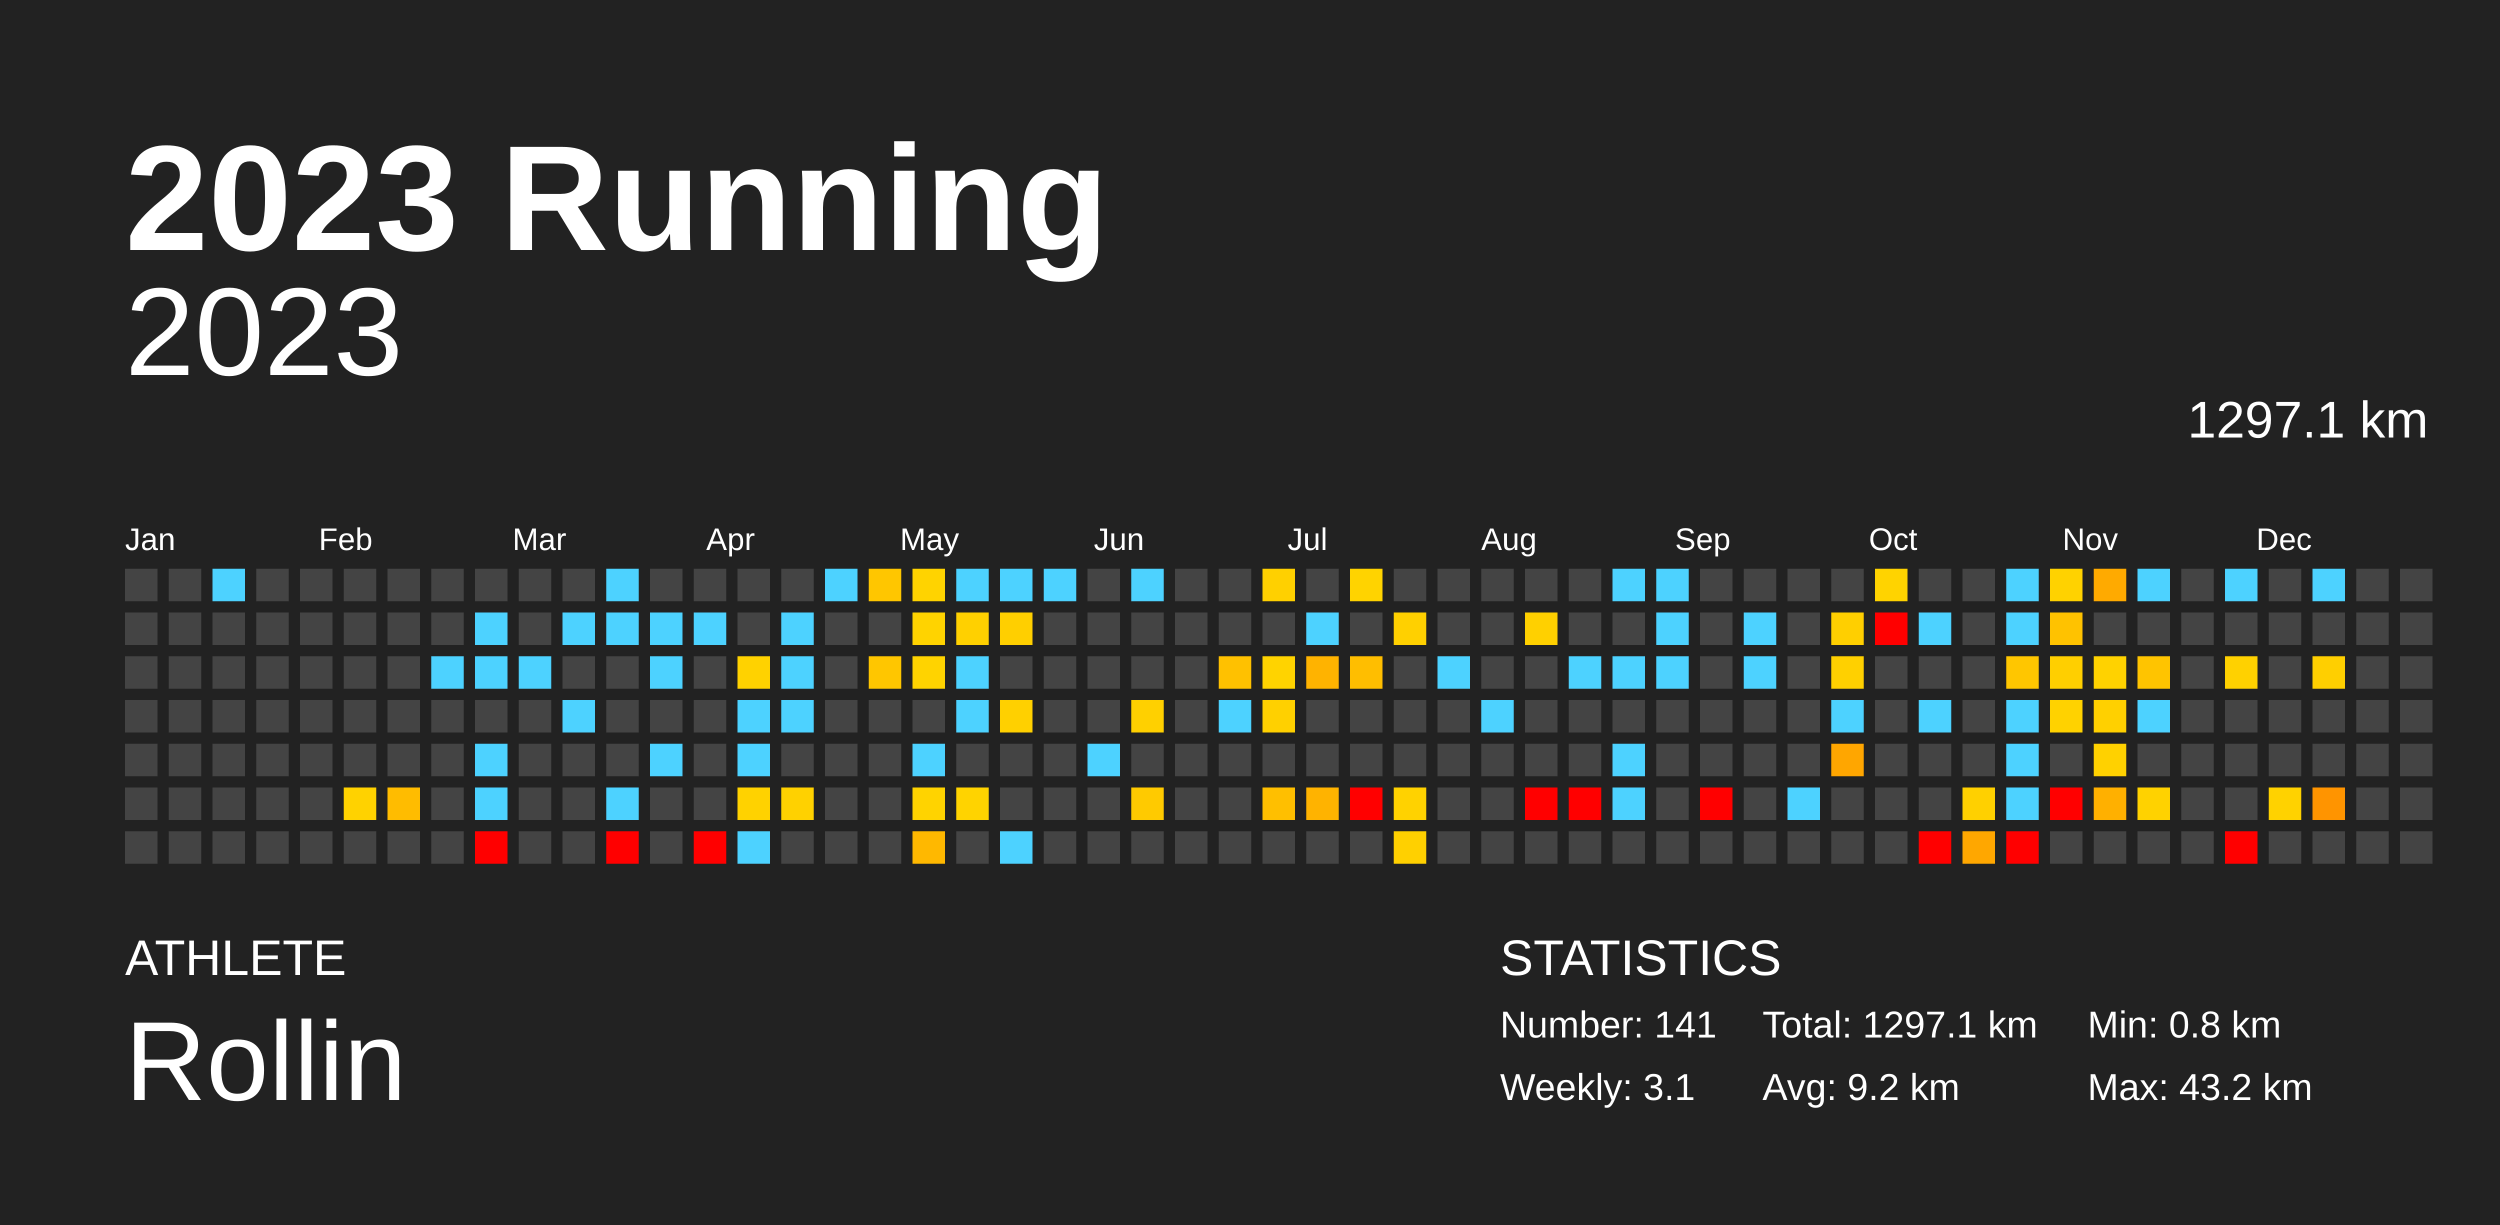
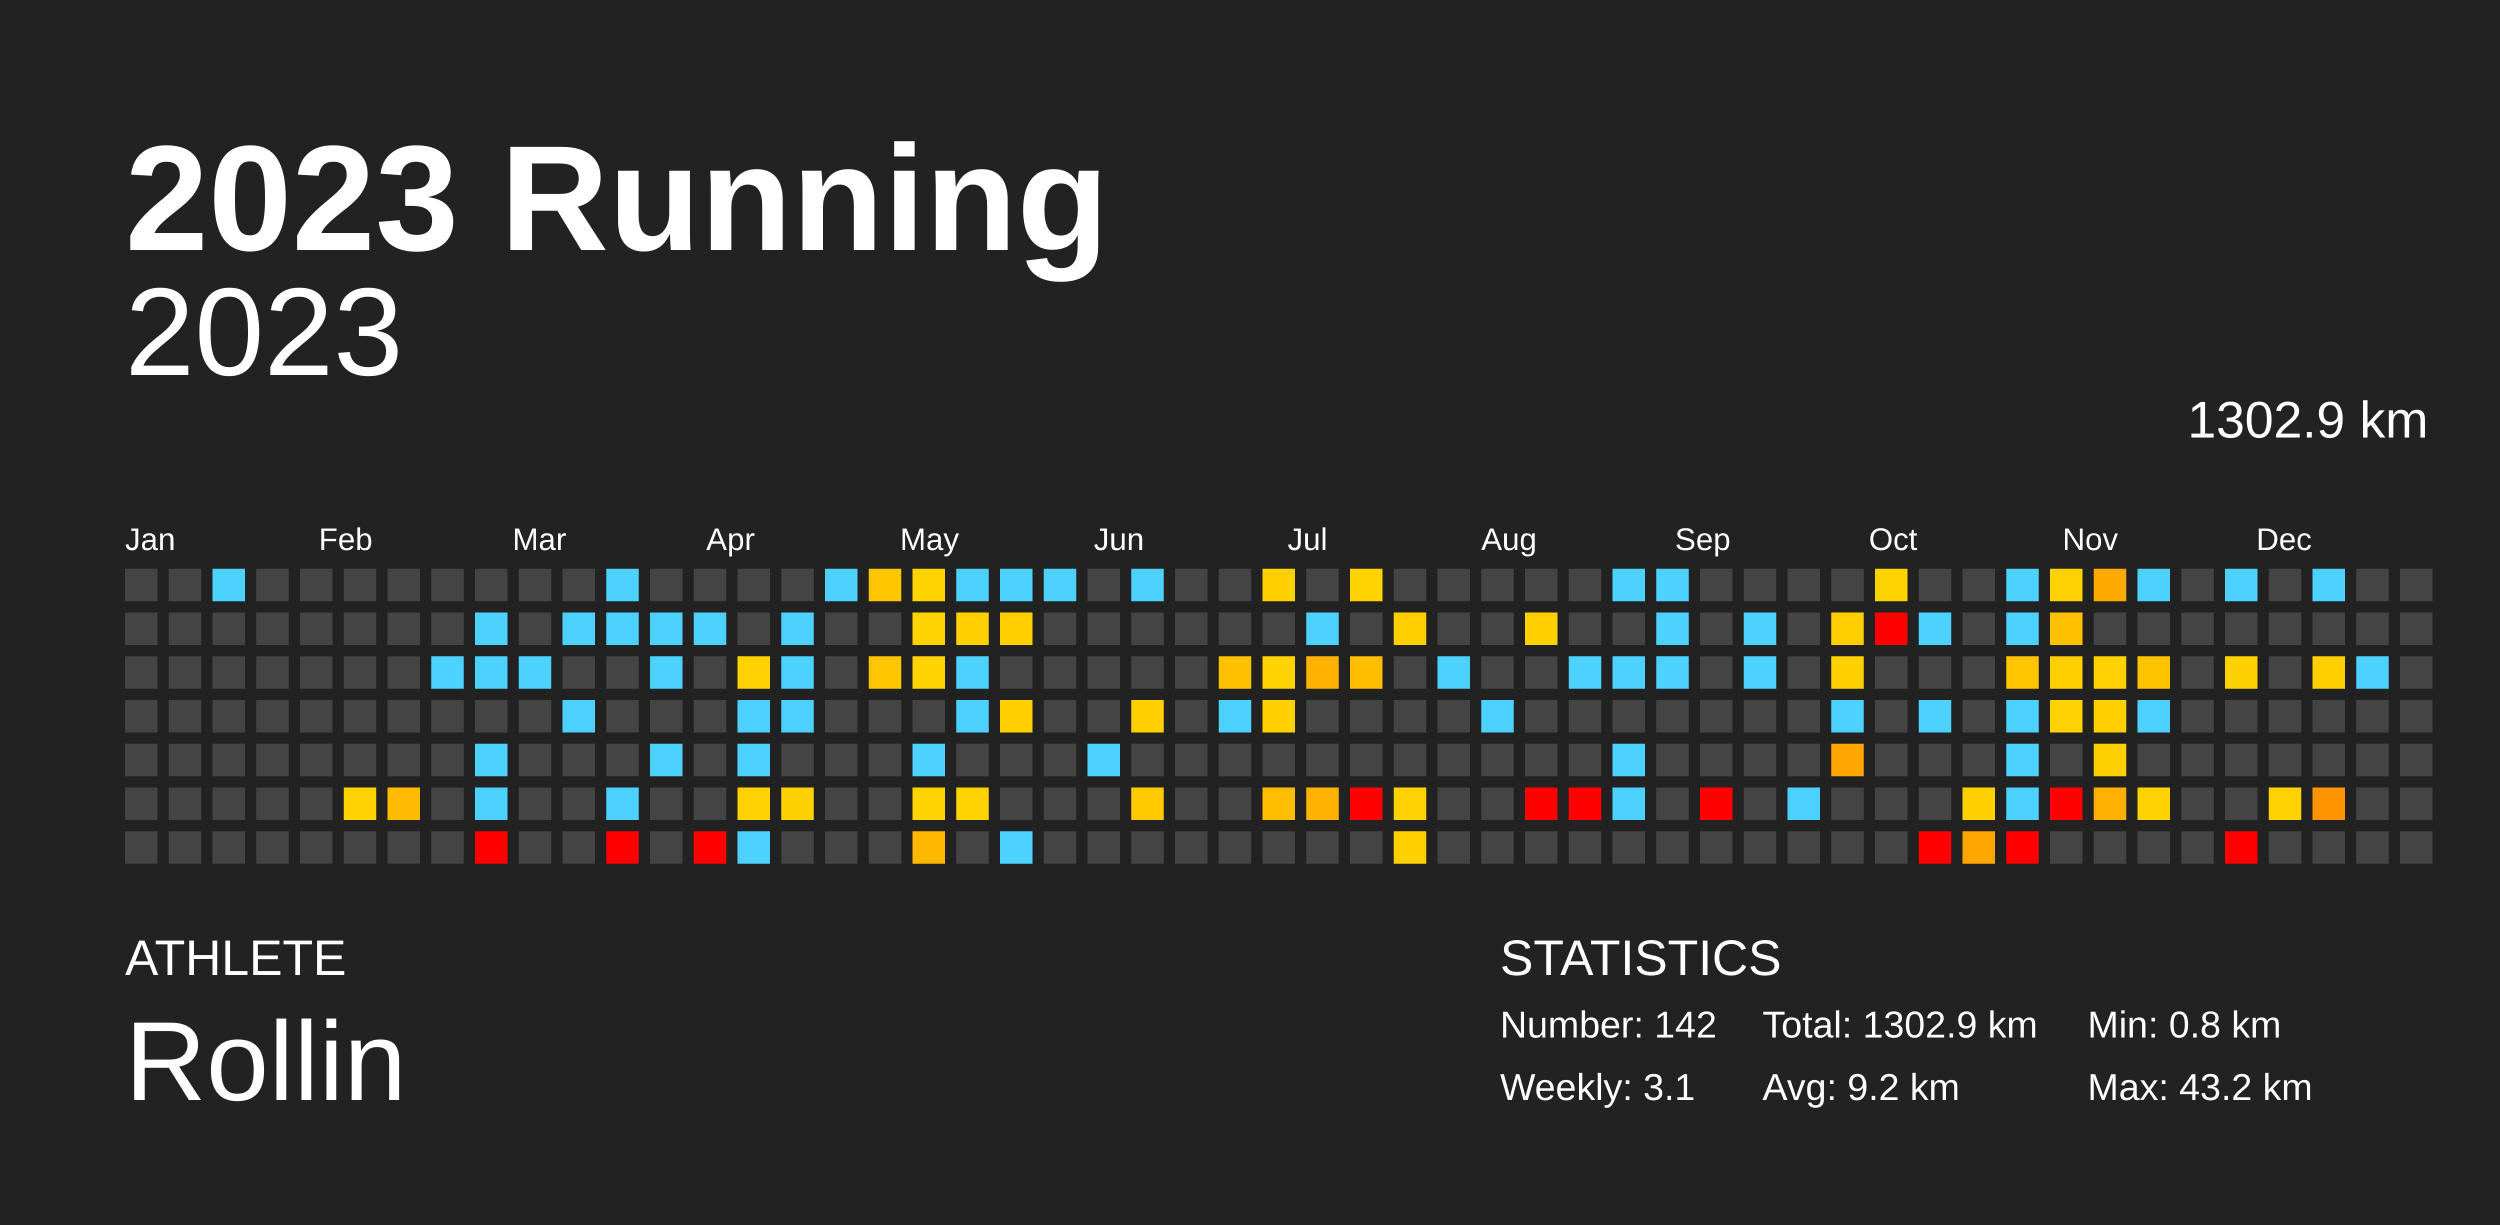
<svg xmlns="http://www.w3.org/2000/svg" baseProfile="full" height="98mm" version="1.1" viewBox="0,0,200,98" width="200mm">
  <defs />
  <rect fill="#222222" height="98" width="200" x="0" y="0" />
  <text fill="#FFFFFF" style="font-size:12px; font-family:Arial; font-weight:bold;" x="10" y="20">2023 Running</text>
  <text fill="#FFFFFF" style="font-size:4px; font-family:Arial" x="10" y="78">ATHLETE</text>
  <text fill="#FFFFFF" style="font-size:9px; font-family:Arial" x="10" y="88">Rollin</text>
  <text fill="#FFFFFF" style="font-size:4px; font-family:Arial" x="120" y="78">STATISTICS</text>
-   <text fill="#FFFFFF" style="font-size:3px; font-family:Arial" x="120" y="83">Number: 141</text>
+   <text fill="#FFFFFF" style="font-size:3px; font-family:Arial" x="120" y="83">Number: 142</text>
  <text fill="#FFFFFF" style="font-size:3px; font-family:Arial" x="120" y="88">Weekly: 3.1</text>
-   <text fill="#FFFFFF" style="font-size:3px; font-family:Arial" x="141" y="83">Total: 1297.1 km</text>
+   <text fill="#FFFFFF" style="font-size:3px; font-family:Arial" x="141" y="83">Total: 1302.9 km</text>
  <text fill="#FFFFFF" style="font-size:3px; font-family:Arial" x="141" y="88">Avg: 9.2 km</text>
  <text fill="#FFFFFF" style="font-size:3px; font-family:Arial" x="167" y="83">Min: 0.8 km</text>
  <text fill="#FFFFFF" style="font-size:3px; font-family:Arial" x="167" y="88">Max: 43.2 km</text>
  <text alignment-baseline="hanging" fill="#FFFFFF" style="font-size:10.0px; font-family:Arial;" x="10" y="30">2023</text>
-   <text alignment-baseline="hanging" fill="#FFFFFF" style="font-size:4.125px; font-family:Arial;" x="175" y="35">1297.1 km</text>
+   <text alignment-baseline="hanging" fill="#FFFFFF" style="font-size:4.125px; font-family:Arial;" x="175" y="35">1302.9 km</text>
  <text fill="#FFFFFF" style="font-size:2.5px; font-family:Arial" x="10.0" y="44">Jan</text>
  <text fill="#FFFFFF" style="font-size:2.5px; font-family:Arial" x="25.5" y="44">Feb</text>
  <text fill="#FFFFFF" style="font-size:2.5px; font-family:Arial" x="41.0" y="44">Mar</text>
  <text fill="#FFFFFF" style="font-size:2.5px; font-family:Arial" x="56.5" y="44">Apr</text>
  <text fill="#FFFFFF" style="font-size:2.5px; font-family:Arial" x="72.0" y="44">May</text>
  <text fill="#FFFFFF" style="font-size:2.5px; font-family:Arial" x="87.5" y="44">Jun</text>
  <text fill="#FFFFFF" style="font-size:2.5px; font-family:Arial" x="103.0" y="44">Jul</text>
  <text fill="#FFFFFF" style="font-size:2.5px; font-family:Arial" x="118.5" y="44">Aug</text>
  <text fill="#FFFFFF" style="font-size:2.5px; font-family:Arial" x="134.0" y="44">Sep</text>
  <text fill="#FFFFFF" style="font-size:2.5px; font-family:Arial" x="149.5" y="44">Oct</text>
  <text fill="#FFFFFF" style="font-size:2.5px; font-family:Arial" x="165.0" y="44">Nov</text>
  <text fill="#FFFFFF" style="font-size:2.5px; font-family:Arial" x="180.5" y="44">Dec</text>
  <rect fill="#444444" height="2.6" width="2.6" x="10.0" y="45.5" />
  <rect fill="#444444" height="2.6" width="2.6" x="10.0" y="49.0" />
  <rect fill="#444444" height="2.6" width="2.6" x="10.0" y="52.5" />
  <rect fill="#444444" height="2.6" width="2.6" x="10.0" y="56.0" />
  <rect fill="#444444" height="2.6" width="2.6" x="10.0" y="59.5" />
  <rect fill="#444444" height="2.6" width="2.6" x="10.0" y="63.0" />
  <rect fill="#444444" height="2.6" width="2.6" x="10.0" y="66.5" />
  <rect fill="#444444" height="2.6" width="2.6" x="13.5" y="45.5" />
  <rect fill="#444444" height="2.6" width="2.6" x="13.5" y="49.0" />
  <rect fill="#444444" height="2.6" width="2.6" x="13.5" y="52.5" />
  <rect fill="#444444" height="2.6" width="2.6" x="13.5" y="56.0" />
  <rect fill="#444444" height="2.6" width="2.6" x="13.5" y="59.5" />
  <rect fill="#444444" height="2.6" width="2.6" x="13.5" y="63.0" />
  <rect fill="#444444" height="2.6" width="2.6" x="13.5" y="66.5" />
  <rect fill="#4dd2ff" height="2.6" width="2.6" x="17.0" y="45.5" />
  <rect fill="#444444" height="2.6" width="2.6" x="17.0" y="49.0" />
  <rect fill="#444444" height="2.6" width="2.6" x="17.0" y="52.5" />
  <rect fill="#444444" height="2.6" width="2.6" x="17.0" y="56.0" />
  <rect fill="#444444" height="2.6" width="2.6" x="17.0" y="59.5" />
  <rect fill="#444444" height="2.6" width="2.6" x="17.0" y="63.0" />
  <rect fill="#444444" height="2.6" width="2.6" x="17.0" y="66.5" />
  <rect fill="#444444" height="2.6" width="2.6" x="20.5" y="45.5" />
  <rect fill="#444444" height="2.6" width="2.6" x="20.5" y="49.0" />
  <rect fill="#444444" height="2.6" width="2.6" x="20.5" y="52.5" />
  <rect fill="#444444" height="2.6" width="2.6" x="20.5" y="56.0" />
  <rect fill="#444444" height="2.6" width="2.6" x="20.5" y="59.5" />
  <rect fill="#444444" height="2.6" width="2.6" x="20.5" y="63.0" />
  <rect fill="#444444" height="2.6" width="2.6" x="20.5" y="66.5" />
  <rect fill="#444444" height="2.6" width="2.6" x="24.0" y="45.5" />
  <rect fill="#444444" height="2.6" width="2.6" x="24.0" y="49.0" />
  <rect fill="#444444" height="2.6" width="2.6" x="24.0" y="52.5" />
  <rect fill="#444444" height="2.6" width="2.6" x="24.0" y="56.0" />
  <rect fill="#444444" height="2.6" width="2.6" x="24.0" y="59.5" />
  <rect fill="#444444" height="2.6" width="2.6" x="24.0" y="63.0" />
  <rect fill="#444444" height="2.6" width="2.6" x="24.0" y="66.5" />
  <rect fill="#444444" height="2.6" width="2.6" x="27.5" y="45.5" />
  <rect fill="#444444" height="2.6" width="2.6" x="27.5" y="49.0" />
  <rect fill="#444444" height="2.6" width="2.6" x="27.5" y="52.5" />
  <rect fill="#444444" height="2.6" width="2.6" x="27.5" y="56.0" />
  <rect fill="#444444" height="2.6" width="2.6" x="27.5" y="59.5" />
  <rect fill="#ffd200" height="2.6" width="2.6" x="27.5" y="63.0" />
  <rect fill="#444444" height="2.6" width="2.6" x="27.5" y="66.5" />
  <rect fill="#444444" height="2.6" width="2.6" x="31.0" y="45.5" />
  <rect fill="#444444" height="2.6" width="2.6" x="31.0" y="49.0" />
  <rect fill="#444444" height="2.6" width="2.6" x="31.0" y="52.5" />
  <rect fill="#444444" height="2.6" width="2.6" x="31.0" y="56.0" />
  <rect fill="#444444" height="2.6" width="2.6" x="31.0" y="59.5" />
  <rect fill="#ffbc00" height="2.6" width="2.6" x="31.0" y="63.0" />
  <rect fill="#444444" height="2.6" width="2.6" x="31.0" y="66.5" />
  <rect fill="#444444" height="2.6" width="2.6" x="34.5" y="45.5" />
  <rect fill="#444444" height="2.6" width="2.6" x="34.5" y="49.0" />
  <rect fill="#4dd2ff" height="2.6" width="2.6" x="34.5" y="52.5" />
  <rect fill="#444444" height="2.6" width="2.6" x="34.5" y="56.0" />
  <rect fill="#444444" height="2.6" width="2.6" x="34.5" y="59.5" />
  <rect fill="#444444" height="2.6" width="2.6" x="34.5" y="63.0" />
  <rect fill="#444444" height="2.6" width="2.6" x="34.5" y="66.5" />
  <rect fill="#444444" height="2.6" width="2.6" x="38.0" y="45.5" />
  <rect fill="#4dd2ff" height="2.6" width="2.6" x="38.0" y="49.0" />
  <rect fill="#4dd2ff" height="2.6" width="2.6" x="38.0" y="52.5" />
  <rect fill="#444444" height="2.6" width="2.6" x="38.0" y="56.0" />
  <rect fill="#4dd2ff" height="2.6" width="2.6" x="38.0" y="59.5" />
  <rect fill="#4dd2ff" height="2.6" width="2.6" x="38.0" y="63.0" />
  <rect fill="red" height="2.6" width="2.6" x="38.0" y="66.5" />
  <rect fill="#444444" height="2.6" width="2.6" x="41.5" y="45.5" />
  <rect fill="#444444" height="2.6" width="2.6" x="41.5" y="49.0" />
  <rect fill="#4dd2ff" height="2.6" width="2.6" x="41.5" y="52.5" />
  <rect fill="#444444" height="2.6" width="2.6" x="41.5" y="56.0" />
  <rect fill="#444444" height="2.6" width="2.6" x="41.5" y="59.5" />
  <rect fill="#444444" height="2.6" width="2.6" x="41.5" y="63.0" />
  <rect fill="#444444" height="2.6" width="2.6" x="41.5" y="66.5" />
  <rect fill="#444444" height="2.6" width="2.6" x="45.0" y="45.5" />
  <rect fill="#4dd2ff" height="2.6" width="2.6" x="45.0" y="49.0" />
  <rect fill="#444444" height="2.6" width="2.6" x="45.0" y="52.5" />
  <rect fill="#4dd2ff" height="2.6" width="2.6" x="45.0" y="56.0" />
  <rect fill="#444444" height="2.6" width="2.6" x="45.0" y="59.5" />
  <rect fill="#444444" height="2.6" width="2.6" x="45.0" y="63.0" />
  <rect fill="#444444" height="2.6" width="2.6" x="45.0" y="66.5" />
  <rect fill="#4dd2ff" height="2.6" width="2.6" x="48.5" y="45.5" />
  <rect fill="#4dd2ff" height="2.6" width="2.6" x="48.5" y="49.0" />
  <rect fill="#444444" height="2.6" width="2.6" x="48.5" y="52.5" />
  <rect fill="#444444" height="2.6" width="2.6" x="48.5" y="56.0" />
  <rect fill="#444444" height="2.6" width="2.6" x="48.5" y="59.5" />
  <rect fill="#4dd2ff" height="2.6" width="2.6" x="48.5" y="63.0" />
  <rect fill="red" height="2.6" width="2.6" x="48.5" y="66.5" />
  <rect fill="#444444" height="2.6" width="2.6" x="52.0" y="45.5" />
  <rect fill="#4dd2ff" height="2.6" width="2.6" x="52.0" y="49.0" />
  <rect fill="#4dd2ff" height="2.6" width="2.6" x="52.0" y="52.5" />
  <rect fill="#444444" height="2.6" width="2.6" x="52.0" y="56.0" />
  <rect fill="#4dd2ff" height="2.6" width="2.6" x="52.0" y="59.5" />
  <rect fill="#444444" height="2.6" width="2.6" x="52.0" y="63.0" />
  <rect fill="#444444" height="2.6" width="2.6" x="52.0" y="66.5" />
  <rect fill="#444444" height="2.6" width="2.6" x="55.5" y="45.5" />
  <rect fill="#4dd2ff" height="2.6" width="2.6" x="55.5" y="49.0" />
  <rect fill="#444444" height="2.6" width="2.6" x="55.5" y="52.5" />
  <rect fill="#444444" height="2.6" width="2.6" x="55.5" y="56.0" />
  <rect fill="#444444" height="2.6" width="2.6" x="55.5" y="59.5" />
  <rect fill="#444444" height="2.6" width="2.6" x="55.5" y="63.0" />
  <rect fill="red" height="2.6" width="2.6" x="55.5" y="66.5" />
  <rect fill="#444444" height="2.6" width="2.6" x="59.0" y="45.5" />
  <rect fill="#444444" height="2.6" width="2.6" x="59.0" y="49.0" />
  <rect fill="#ffd200" height="2.6" width="2.6" x="59.0" y="52.5" />
  <rect fill="#4dd2ff" height="2.6" width="2.6" x="59.0" y="56.0" />
  <rect fill="#4dd2ff" height="2.6" width="2.6" x="59.0" y="59.5" />
  <rect fill="#ffd200" height="2.6" width="2.6" x="59.0" y="63.0" />
  <rect fill="#4dd2ff" height="2.6" width="2.6" x="59.0" y="66.5" />
  <rect fill="#444444" height="2.6" width="2.6" x="62.5" y="45.5" />
  <rect fill="#4dd2ff" height="2.6" width="2.6" x="62.5" y="49.0" />
  <rect fill="#4dd2ff" height="2.6" width="2.6" x="62.5" y="52.5" />
  <rect fill="#4dd2ff" height="2.6" width="2.6" x="62.5" y="56.0" />
  <rect fill="#444444" height="2.6" width="2.6" x="62.5" y="59.5" />
  <rect fill="#ffd100" height="2.6" width="2.6" x="62.5" y="63.0" />
  <rect fill="#444444" height="2.6" width="2.6" x="62.5" y="66.5" />
  <rect fill="#4dd2ff" height="2.6" width="2.6" x="66.0" y="45.5" />
  <rect fill="#444444" height="2.6" width="2.6" x="66.0" y="49.0" />
  <rect fill="#444444" height="2.6" width="2.6" x="66.0" y="52.5" />
  <rect fill="#444444" height="2.6" width="2.6" x="66.0" y="56.0" />
  <rect fill="#444444" height="2.6" width="2.6" x="66.0" y="59.5" />
  <rect fill="#444444" height="2.6" width="2.6" x="66.0" y="63.0" />
  <rect fill="#444444" height="2.6" width="2.6" x="66.0" y="66.5" />
  <rect fill="#ffc600" height="2.6" width="2.6" x="69.5" y="45.5" />
  <rect fill="#444444" height="2.6" width="2.6" x="69.5" y="49.0" />
  <rect fill="#ffc600" height="2.6" width="2.6" x="69.5" y="52.5" />
  <rect fill="#444444" height="2.6" width="2.6" x="69.5" y="56.0" />
  <rect fill="#444444" height="2.6" width="2.6" x="69.5" y="59.5" />
  <rect fill="#444444" height="2.6" width="2.6" x="69.5" y="63.0" />
  <rect fill="#444444" height="2.6" width="2.6" x="69.5" y="66.5" />
  <rect fill="#ffd300" height="2.6" width="2.6" x="73.0" y="45.5" />
  <rect fill="#ffd300" height="2.6" width="2.6" x="73.0" y="49.0" />
  <rect fill="#ffd300" height="2.6" width="2.6" x="73.0" y="52.5" />
  <rect fill="#444444" height="2.6" width="2.6" x="73.0" y="56.0" />
  <rect fill="#4dd2ff" height="2.6" width="2.6" x="73.0" y="59.5" />
  <rect fill="#ffd300" height="2.6" width="2.6" x="73.0" y="63.0" />
  <rect fill="#ffb800" height="2.6" width="2.6" x="73.0" y="66.5" />
  <rect fill="#4dd2ff" height="2.6" width="2.6" x="76.5" y="45.5" />
  <rect fill="#ffd000" height="2.6" width="2.6" x="76.5" y="49.0" />
  <rect fill="#4dd2ff" height="2.6" width="2.6" x="76.5" y="52.5" />
  <rect fill="#4dd2ff" height="2.6" width="2.6" x="76.5" y="56.0" />
  <rect fill="#444444" height="2.6" width="2.6" x="76.5" y="59.5" />
  <rect fill="#ffd300" height="2.6" width="2.6" x="76.5" y="63.0" />
  <rect fill="#444444" height="2.6" width="2.6" x="76.5" y="66.5" />
  <rect fill="#4dd2ff" height="2.6" width="2.6" x="80.0" y="45.5" />
  <rect fill="#ffcf00" height="2.6" width="2.6" x="80.0" y="49.0" />
  <rect fill="#444444" height="2.6" width="2.6" x="80.0" y="52.5" />
  <rect fill="#ffd000" height="2.6" width="2.6" x="80.0" y="56.0" />
  <rect fill="#444444" height="2.6" width="2.6" x="80.0" y="59.5" />
  <rect fill="#444444" height="2.6" width="2.6" x="80.0" y="63.0" />
  <rect fill="#4dd2ff" height="2.6" width="2.6" x="80.0" y="66.5" />
  <rect fill="#4dd2ff" height="2.6" width="2.6" x="83.5" y="45.5" />
  <rect fill="#444444" height="2.6" width="2.6" x="83.5" y="49.0" />
  <rect fill="#444444" height="2.6" width="2.6" x="83.5" y="52.5" />
  <rect fill="#444444" height="2.6" width="2.6" x="83.5" y="56.0" />
  <rect fill="#444444" height="2.6" width="2.6" x="83.5" y="59.5" />
  <rect fill="#444444" height="2.6" width="2.6" x="83.5" y="63.0" />
  <rect fill="#444444" height="2.6" width="2.6" x="83.5" y="66.5" />
  <rect fill="#444444" height="2.6" width="2.6" x="87.0" y="45.5" />
  <rect fill="#444444" height="2.6" width="2.6" x="87.0" y="49.0" />
  <rect fill="#444444" height="2.6" width="2.6" x="87.0" y="52.5" />
  <rect fill="#444444" height="2.6" width="2.6" x="87.0" y="56.0" />
  <rect fill="#4dd2ff" height="2.6" width="2.6" x="87.0" y="59.5" />
  <rect fill="#444444" height="2.6" width="2.6" x="87.0" y="63.0" />
  <rect fill="#444444" height="2.6" width="2.6" x="87.0" y="66.5" />
  <rect fill="#4dd2ff" height="2.6" width="2.6" x="90.5" y="45.5" />
  <rect fill="#444444" height="2.6" width="2.6" x="90.5" y="49.0" />
  <rect fill="#444444" height="2.6" width="2.6" x="90.5" y="52.5" />
  <rect fill="#ffd000" height="2.6" width="2.6" x="90.5" y="56.0" />
  <rect fill="#444444" height="2.6" width="2.6" x="90.5" y="59.5" />
  <rect fill="#ffca00" height="2.6" width="2.6" x="90.5" y="63.0" />
  <rect fill="#444444" height="2.6" width="2.6" x="90.5" y="66.5" />
  <rect fill="#444444" height="2.6" width="2.6" x="94.0" y="45.5" />
  <rect fill="#444444" height="2.6" width="2.6" x="94.0" y="49.0" />
  <rect fill="#444444" height="2.6" width="2.6" x="94.0" y="52.5" />
  <rect fill="#444444" height="2.6" width="2.6" x="94.0" y="56.0" />
  <rect fill="#444444" height="2.6" width="2.6" x="94.0" y="59.5" />
  <rect fill="#444444" height="2.6" width="2.6" x="94.0" y="63.0" />
  <rect fill="#444444" height="2.6" width="2.6" x="94.0" y="66.5" />
  <rect fill="#444444" height="2.6" width="2.6" x="97.5" y="45.5" />
  <rect fill="#444444" height="2.6" width="2.6" x="97.5" y="49.0" />
  <rect fill="#ffc100" height="2.6" width="2.6" x="97.5" y="52.5" />
  <rect fill="#4dd2ff" height="2.6" width="2.6" x="97.5" y="56.0" />
  <rect fill="#444444" height="2.6" width="2.6" x="97.5" y="59.5" />
  <rect fill="#444444" height="2.6" width="2.6" x="97.5" y="63.0" />
  <rect fill="#444444" height="2.6" width="2.6" x="97.5" y="66.5" />
  <rect fill="#ffd000" height="2.6" width="2.6" x="101.0" y="45.5" />
  <rect fill="#444444" height="2.6" width="2.6" x="101.0" y="49.0" />
  <rect fill="#ffd300" height="2.6" width="2.6" x="101.0" y="52.5" />
  <rect fill="#ffd000" height="2.6" width="2.6" x="101.0" y="56.0" />
  <rect fill="#444444" height="2.6" width="2.6" x="101.0" y="59.5" />
  <rect fill="#ffbf00" height="2.6" width="2.6" x="101.0" y="63.0" />
  <rect fill="#444444" height="2.6" width="2.6" x="101.0" y="66.5" />
  <rect fill="#444444" height="2.6" width="2.6" x="104.5" y="45.5" />
  <rect fill="#4dd2ff" height="2.6" width="2.6" x="104.5" y="49.0" />
  <rect fill="#ffb300" height="2.6" width="2.6" x="104.5" y="52.5" />
  <rect fill="#444444" height="2.6" width="2.6" x="104.5" y="56.0" />
  <rect fill="#444444" height="2.6" width="2.6" x="104.5" y="59.5" />
  <rect fill="#ffb300" height="2.6" width="2.6" x="104.5" y="63.0" />
  <rect fill="#444444" height="2.6" width="2.6" x="104.5" y="66.5" />
  <rect fill="#ffd300" height="2.6" width="2.6" x="108.0" y="45.5" />
  <rect fill="#444444" height="2.6" width="2.6" x="108.0" y="49.0" />
  <rect fill="#ffbe00" height="2.6" width="2.6" x="108.0" y="52.5" />
  <rect fill="#444444" height="2.6" width="2.6" x="108.0" y="56.0" />
  <rect fill="#444444" height="2.6" width="2.6" x="108.0" y="59.5" />
  <rect fill="red" height="2.6" width="2.6" x="108.0" y="63.0" />
  <rect fill="#444444" height="2.6" width="2.6" x="108.0" y="66.5" />
  <rect fill="#444444" height="2.6" width="2.6" x="111.5" y="45.5" />
  <rect fill="#ffd000" height="2.6" width="2.6" x="111.5" y="49.0" />
  <rect fill="#444444" height="2.6" width="2.6" x="111.5" y="52.5" />
  <rect fill="#444444" height="2.6" width="2.6" x="111.5" y="56.0" />
  <rect fill="#444444" height="2.6" width="2.6" x="111.5" y="59.5" />
  <rect fill="#ffd200" height="2.6" width="2.6" x="111.5" y="63.0" />
  <rect fill="#ffd000" height="2.6" width="2.6" x="111.5" y="66.5" />
  <rect fill="#444444" height="2.6" width="2.6" x="115.0" y="45.5" />
  <rect fill="#444444" height="2.6" width="2.6" x="115.0" y="49.0" />
  <rect fill="#4dd2ff" height="2.6" width="2.6" x="115.0" y="52.5" />
  <rect fill="#444444" height="2.6" width="2.6" x="115.0" y="56.0" />
  <rect fill="#444444" height="2.6" width="2.6" x="115.0" y="59.5" />
  <rect fill="#444444" height="2.6" width="2.6" x="115.0" y="63.0" />
  <rect fill="#444444" height="2.6" width="2.6" x="115.0" y="66.5" />
  <rect fill="#444444" height="2.6" width="2.6" x="118.5" y="45.5" />
  <rect fill="#444444" height="2.6" width="2.6" x="118.5" y="49.0" />
  <rect fill="#444444" height="2.6" width="2.6" x="118.5" y="52.5" />
  <rect fill="#4dd2ff" height="2.6" width="2.6" x="118.5" y="56.0" />
  <rect fill="#444444" height="2.6" width="2.6" x="118.5" y="59.5" />
  <rect fill="#444444" height="2.6" width="2.6" x="118.5" y="63.0" />
  <rect fill="#444444" height="2.6" width="2.6" x="118.5" y="66.5" />
  <rect fill="#444444" height="2.6" width="2.6" x="122.0" y="45.5" />
  <rect fill="#ffd000" height="2.6" width="2.6" x="122.0" y="49.0" />
  <rect fill="#444444" height="2.6" width="2.6" x="122.0" y="52.5" />
  <rect fill="#444444" height="2.6" width="2.6" x="122.0" y="56.0" />
  <rect fill="#444444" height="2.6" width="2.6" x="122.0" y="59.5" />
  <rect fill="red" height="2.6" width="2.6" x="122.0" y="63.0" />
  <rect fill="#444444" height="2.6" width="2.6" x="122.0" y="66.5" />
  <rect fill="#444444" height="2.6" width="2.6" x="125.5" y="45.5" />
  <rect fill="#444444" height="2.6" width="2.6" x="125.5" y="49.0" />
  <rect fill="#4dd2ff" height="2.6" width="2.6" x="125.5" y="52.5" />
  <rect fill="#444444" height="2.6" width="2.6" x="125.5" y="56.0" />
  <rect fill="#444444" height="2.6" width="2.6" x="125.5" y="59.5" />
  <rect fill="red" height="2.6" width="2.6" x="125.5" y="63.0" />
  <rect fill="#444444" height="2.6" width="2.6" x="125.5" y="66.5" />
  <rect fill="#4dd2ff" height="2.6" width="2.6" x="129.0" y="45.5" />
  <rect fill="#444444" height="2.6" width="2.6" x="129.0" y="49.0" />
  <rect fill="#4dd2ff" height="2.6" width="2.6" x="129.0" y="52.5" />
  <rect fill="#444444" height="2.6" width="2.6" x="129.0" y="56.0" />
  <rect fill="#4dd2ff" height="2.6" width="2.6" x="129.0" y="59.5" />
  <rect fill="#4dd2ff" height="2.6" width="2.6" x="129.0" y="63.0" />
  <rect fill="#444444" height="2.6" width="2.6" x="129.0" y="66.5" />
  <rect fill="#4dd2ff" height="2.6" width="2.6" x="132.5" y="45.5" />
  <rect fill="#4dd2ff" height="2.6" width="2.6" x="132.5" y="49.0" />
  <rect fill="#4dd2ff" height="2.6" width="2.6" x="132.5" y="52.5" />
  <rect fill="#444444" height="2.6" width="2.6" x="132.5" y="56.0" />
  <rect fill="#444444" height="2.6" width="2.6" x="132.5" y="59.5" />
  <rect fill="#444444" height="2.6" width="2.6" x="132.5" y="63.0" />
  <rect fill="#444444" height="2.6" width="2.6" x="132.5" y="66.5" />
  <rect fill="#444444" height="2.6" width="2.6" x="136.0" y="45.5" />
  <rect fill="#444444" height="2.6" width="2.6" x="136.0" y="49.0" />
  <rect fill="#444444" height="2.6" width="2.6" x="136.0" y="52.5" />
  <rect fill="#444444" height="2.6" width="2.6" x="136.0" y="56.0" />
  <rect fill="#444444" height="2.6" width="2.6" x="136.0" y="59.5" />
  <rect fill="red" height="2.6" width="2.6" x="136.0" y="63.0" />
  <rect fill="#444444" height="2.6" width="2.6" x="136.0" y="66.5" />
  <rect fill="#444444" height="2.6" width="2.6" x="139.5" y="45.5" />
  <rect fill="#4dd2ff" height="2.6" width="2.6" x="139.5" y="49.0" />
  <rect fill="#4dd2ff" height="2.6" width="2.6" x="139.5" y="52.5" />
  <rect fill="#444444" height="2.6" width="2.6" x="139.5" y="56.0" />
  <rect fill="#444444" height="2.6" width="2.6" x="139.5" y="59.5" />
  <rect fill="#444444" height="2.6" width="2.6" x="139.5" y="63.0" />
  <rect fill="#444444" height="2.6" width="2.6" x="139.5" y="66.5" />
  <rect fill="#444444" height="2.6" width="2.6" x="143.0" y="45.5" />
  <rect fill="#444444" height="2.6" width="2.6" x="143.0" y="49.0" />
  <rect fill="#444444" height="2.6" width="2.6" x="143.0" y="52.5" />
  <rect fill="#444444" height="2.6" width="2.6" x="143.0" y="56.0" />
  <rect fill="#444444" height="2.6" width="2.6" x="143.0" y="59.5" />
  <rect fill="#4dd2ff" height="2.6" width="2.6" x="143.0" y="63.0" />
  <rect fill="#444444" height="2.6" width="2.6" x="143.0" y="66.5" />
  <rect fill="#444444" height="2.6" width="2.6" x="146.5" y="45.5" />
  <rect fill="#ffcf00" height="2.6" width="2.6" x="146.5" y="49.0" />
  <rect fill="#ffd000" height="2.6" width="2.6" x="146.5" y="52.5" />
  <rect fill="#4dd2ff" height="2.6" width="2.6" x="146.5" y="56.0" />
  <rect fill="#ffa600" height="2.6" width="2.6" x="146.5" y="59.5" />
  <rect fill="#444444" height="2.6" width="2.6" x="146.5" y="63.0" />
  <rect fill="#444444" height="2.6" width="2.6" x="146.5" y="66.5" />
  <rect fill="#ffd300" height="2.6" width="2.6" x="150.0" y="45.5" />
  <rect fill="red" height="2.6" width="2.6" x="150.0" y="49.0" />
  <rect fill="#444444" height="2.6" width="2.6" x="150.0" y="52.5" />
  <rect fill="#444444" height="2.6" width="2.6" x="150.0" y="56.0" />
  <rect fill="#444444" height="2.6" width="2.6" x="150.0" y="59.5" />
  <rect fill="#444444" height="2.6" width="2.6" x="150.0" y="63.0" />
  <rect fill="#444444" height="2.6" width="2.6" x="150.0" y="66.5" />
  <rect fill="#444444" height="2.6" width="2.6" x="153.5" y="45.5" />
  <rect fill="#4dd2ff" height="2.6" width="2.6" x="153.5" y="49.0" />
  <rect fill="#444444" height="2.6" width="2.6" x="153.5" y="52.5" />
  <rect fill="#4dd2ff" height="2.6" width="2.6" x="153.5" y="56.0" />
  <rect fill="#444444" height="2.6" width="2.6" x="153.5" y="59.5" />
  <rect fill="#444444" height="2.6" width="2.6" x="153.5" y="63.0" />
  <rect fill="red" height="2.6" width="2.6" x="153.5" y="66.5" />
  <rect fill="#444444" height="2.6" width="2.6" x="157.0" y="45.5" />
  <rect fill="#444444" height="2.6" width="2.6" x="157.0" y="49.0" />
  <rect fill="#444444" height="2.6" width="2.6" x="157.0" y="52.5" />
  <rect fill="#444444" height="2.6" width="2.6" x="157.0" y="56.0" />
  <rect fill="#444444" height="2.6" width="2.6" x="157.0" y="59.5" />
  <rect fill="#ffd000" height="2.6" width="2.6" x="157.0" y="63.0" />
  <rect fill="#ffa700" height="2.6" width="2.6" x="157.0" y="66.5" />
  <rect fill="#4dd2ff" height="2.6" width="2.6" x="160.5" y="45.5" />
  <rect fill="#4dd2ff" height="2.6" width="2.6" x="160.5" y="49.0" />
  <rect fill="#ffc600" height="2.6" width="2.6" x="160.5" y="52.5" />
  <rect fill="#4dd2ff" height="2.6" width="2.6" x="160.5" y="56.0" />
  <rect fill="#4dd2ff" height="2.6" width="2.6" x="160.5" y="59.5" />
  <rect fill="#4dd2ff" height="2.6" width="2.6" x="160.5" y="63.0" />
  <rect fill="red" height="2.6" width="2.6" x="160.5" y="66.5" />
  <rect fill="#ffd200" height="2.6" width="2.6" x="164.0" y="45.5" />
  <rect fill="#ffc200" height="2.6" width="2.6" x="164.0" y="49.0" />
  <rect fill="#ffcf00" height="2.6" width="2.6" x="164.0" y="52.5" />
  <rect fill="#ffd200" height="2.6" width="2.6" x="164.0" y="56.0" />
  <rect fill="#444444" height="2.6" width="2.6" x="164.0" y="59.5" />
  <rect fill="red" height="2.6" width="2.6" x="164.0" y="63.0" />
  <rect fill="#444444" height="2.6" width="2.6" x="164.0" y="66.5" />
  <rect fill="#ffaa00" height="2.6" width="2.6" x="167.5" y="45.5" />
  <rect fill="#444444" height="2.6" width="2.6" x="167.5" y="49.0" />
  <rect fill="#ffd200" height="2.6" width="2.6" x="167.5" y="52.5" />
  <rect fill="#ffd000" height="2.6" width="2.6" x="167.5" y="56.0" />
  <rect fill="#ffd100" height="2.6" width="2.6" x="167.5" y="59.5" />
  <rect fill="#ffb000" height="2.6" width="2.6" x="167.5" y="63.0" />
  <rect fill="#444444" height="2.6" width="2.6" x="167.5" y="66.5" />
  <rect fill="#4dd2ff" height="2.6" width="2.6" x="171.0" y="45.5" />
  <rect fill="#444444" height="2.6" width="2.6" x="171.0" y="49.0" />
  <rect fill="#ffc400" height="2.6" width="2.6" x="171.0" y="52.5" />
  <rect fill="#4dd2ff" height="2.6" width="2.6" x="171.0" y="56.0" />
  <rect fill="#444444" height="2.6" width="2.6" x="171.0" y="59.5" />
  <rect fill="#ffd200" height="2.6" width="2.6" x="171.0" y="63.0" />
  <rect fill="#444444" height="2.6" width="2.6" x="171.0" y="66.5" />
  <rect fill="#444444" height="2.6" width="2.6" x="174.5" y="45.5" />
  <rect fill="#444444" height="2.6" width="2.6" x="174.5" y="49.0" />
  <rect fill="#444444" height="2.6" width="2.6" x="174.5" y="52.5" />
  <rect fill="#444444" height="2.6" width="2.6" x="174.5" y="56.0" />
  <rect fill="#444444" height="2.6" width="2.6" x="174.5" y="59.5" />
  <rect fill="#444444" height="2.6" width="2.6" x="174.5" y="63.0" />
  <rect fill="#444444" height="2.6" width="2.6" x="174.5" y="66.5" />
  <rect fill="#4dd2ff" height="2.6" width="2.6" x="178.0" y="45.5" />
  <rect fill="#444444" height="2.6" width="2.6" x="178.0" y="49.0" />
  <rect fill="#ffd100" height="2.6" width="2.6" x="178.0" y="52.5" />
  <rect fill="#444444" height="2.6" width="2.6" x="178.0" y="56.0" />
  <rect fill="#444444" height="2.6" width="2.6" x="178.0" y="59.5" />
  <rect fill="#444444" height="2.6" width="2.6" x="178.0" y="63.0" />
  <rect fill="red" height="2.6" width="2.6" x="178.0" y="66.5" />
  <rect fill="#444444" height="2.6" width="2.6" x="181.5" y="45.5" />
  <rect fill="#444444" height="2.6" width="2.6" x="181.5" y="49.0" />
  <rect fill="#444444" height="2.6" width="2.6" x="181.5" y="52.5" />
  <rect fill="#444444" height="2.6" width="2.6" x="181.5" y="56.0" />
  <rect fill="#444444" height="2.6" width="2.6" x="181.5" y="59.5" />
  <rect fill="#ffd200" height="2.6" width="2.6" x="181.5" y="63.0" />
  <rect fill="#444444" height="2.6" width="2.6" x="181.5" y="66.5" />
  <rect fill="#4dd2ff" height="2.6" width="2.6" x="185.0" y="45.5" />
  <rect fill="#444444" height="2.6" width="2.6" x="185.0" y="49.0" />
  <rect fill="#ffcf00" height="2.6" width="2.6" x="185.0" y="52.5" />
  <rect fill="#444444" height="2.6" width="2.6" x="185.0" y="56.0" />
  <rect fill="#444444" height="2.6" width="2.6" x="185.0" y="59.5" />
  <rect fill="#ff9400" height="2.6" width="2.6" x="185.0" y="63.0" />
  <rect fill="#444444" height="2.6" width="2.6" x="185.0" y="66.5" />
  <rect fill="#444444" height="2.6" width="2.6" x="188.5" y="45.5" />
  <rect fill="#444444" height="2.6" width="2.6" x="188.5" y="49.0" />
-   <rect fill="#444444" height="2.6" width="2.6" x="188.5" y="52.5" />
+   <rect fill="#4dd2ff" height="2.6" width="2.6" x="188.5" y="52.5" />
  <rect fill="#444444" height="2.6" width="2.6" x="188.5" y="56.0" />
  <rect fill="#444444" height="2.6" width="2.6" x="188.5" y="59.5" />
  <rect fill="#444444" height="2.6" width="2.6" x="188.5" y="63.0" />
  <rect fill="#444444" height="2.6" width="2.6" x="188.5" y="66.5" />
  <rect fill="#444444" height="2.6" width="2.6" x="192.0" y="45.5" />
  <rect fill="#444444" height="2.6" width="2.6" x="192.0" y="49.0" />
  <rect fill="#444444" height="2.6" width="2.6" x="192.0" y="52.5" />
  <rect fill="#444444" height="2.6" width="2.6" x="192.0" y="56.0" />
  <rect fill="#444444" height="2.6" width="2.6" x="192.0" y="59.5" />
  <rect fill="#444444" height="2.6" width="2.6" x="192.0" y="63.0" />
  <rect fill="#444444" height="2.6" width="2.6" x="192.0" y="66.5" />
</svg>
